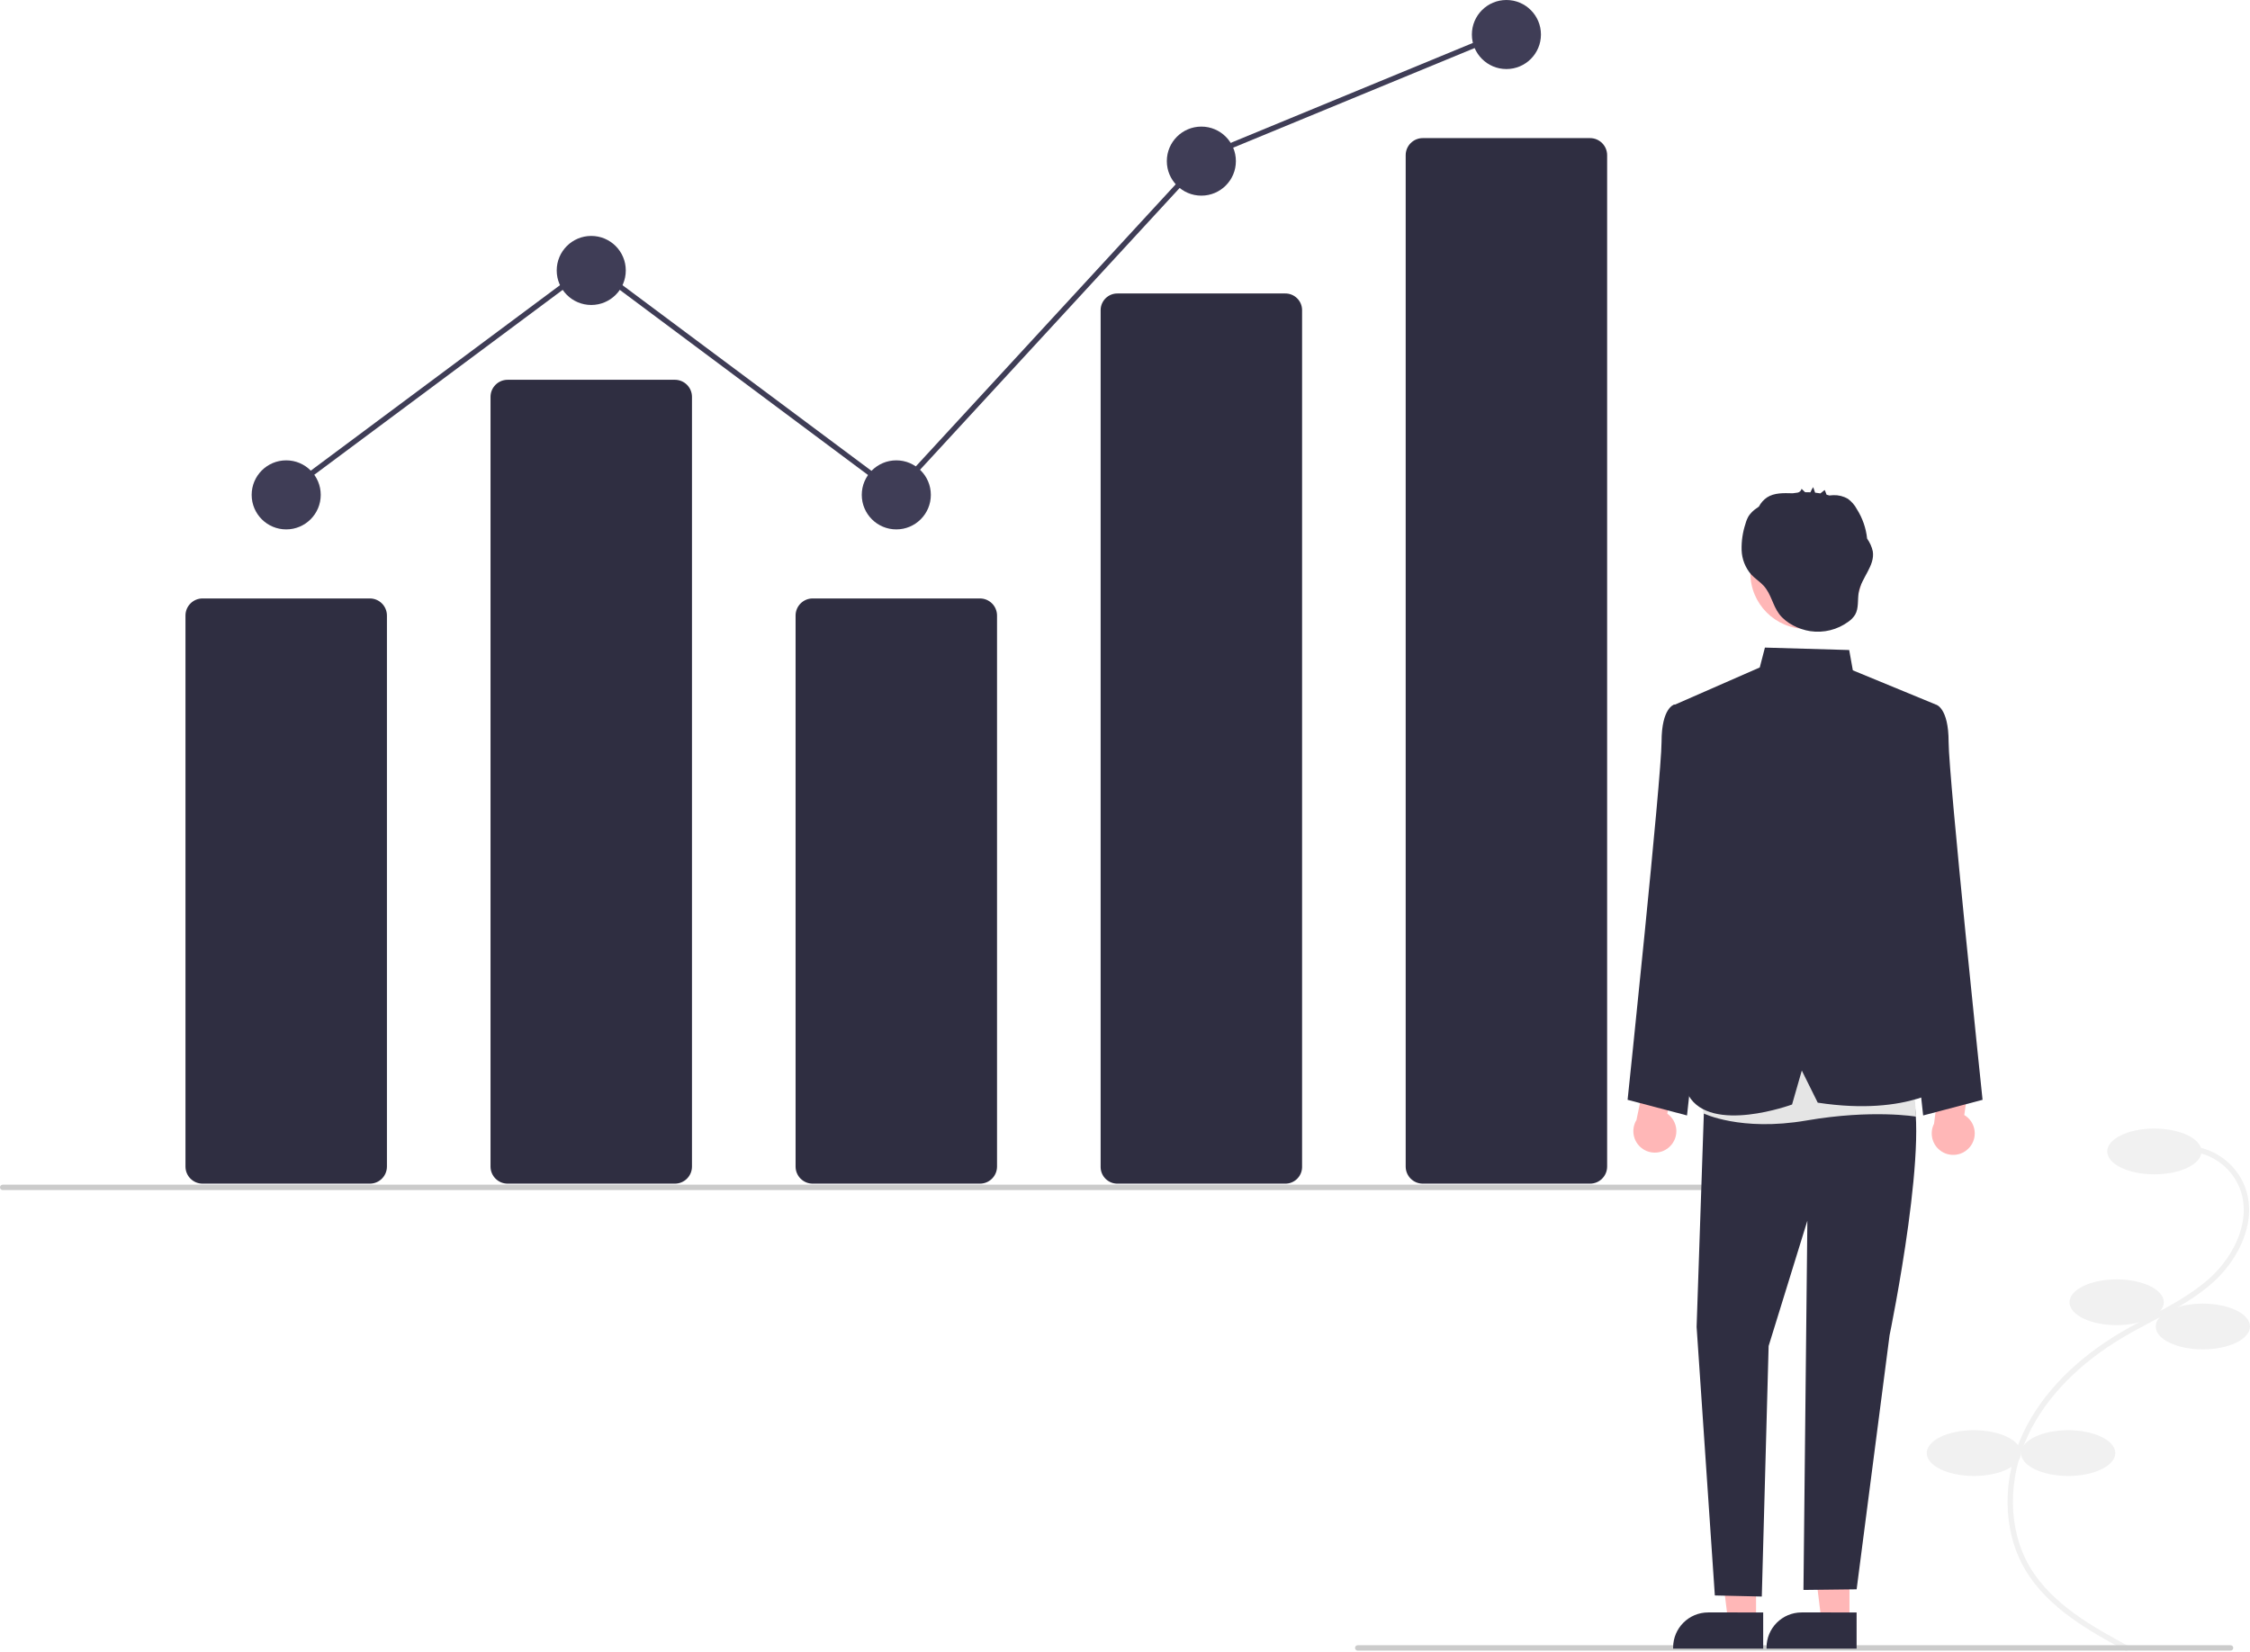
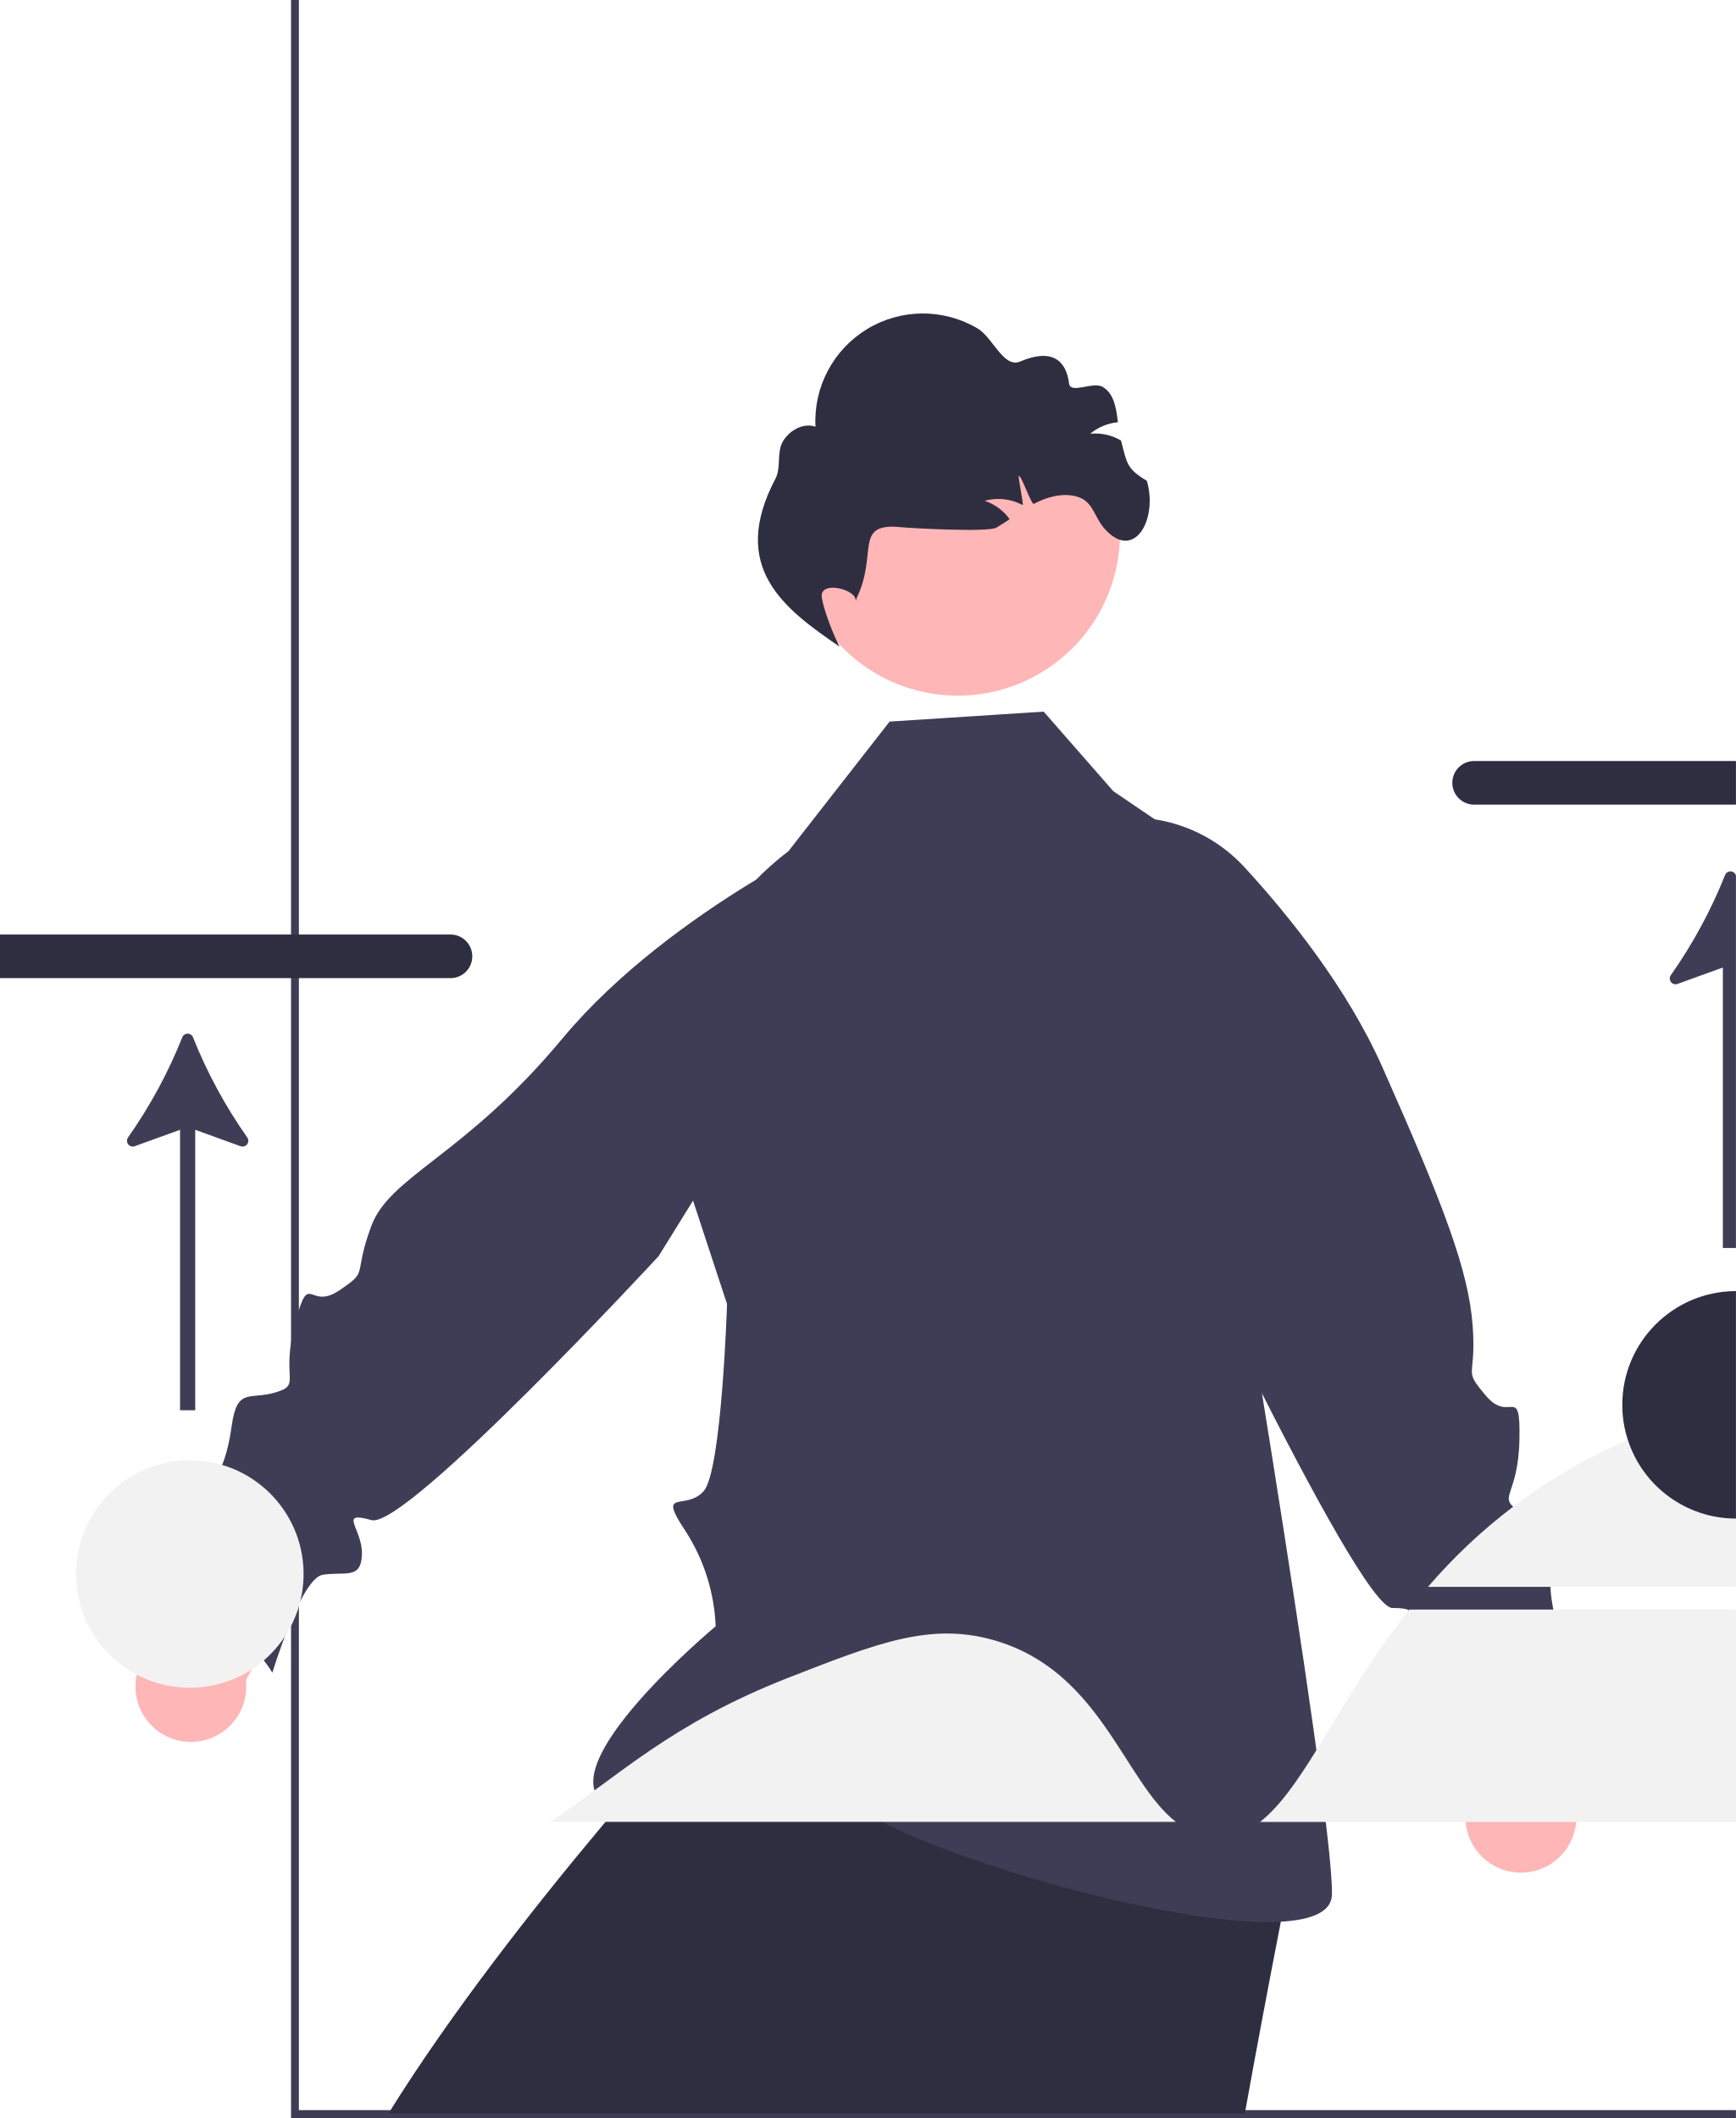
- <svg xmlns="http://www.w3.org/2000/svg" data-name="Layer 1" width="835.213" height="613.098" viewBox="0 0 835.213 613.098">
-   <path d="M970.8,754.84l.951-1.759c-12.753-6.897-28.626-15.481-36.916-29.567-8.172-13.886-8.356-32.743-.479-49.211,6.704-14.016,19.018-26.572,35.611-36.313,3.273-1.921,6.709-3.742,10.031-5.503,8.031-4.256,16.336-8.658,23.184-14.903,9.432-8.601,16.568-23.035,11.249-35.891a23.856,23.856,0,0,0-20.677-14.467l-.113,1.997a21.861,21.861,0,0,1,18.948,13.248c4.943,11.947-1.839,25.505-10.754,33.636-6.661,6.074-14.852,10.415-22.773,14.613-3.342,1.771-6.797,3.603-10.108,5.546-16.938,9.943-29.526,22.798-36.403,37.174-8.16,17.061-7.946,36.637.559,51.089C941.685,739.095,957.828,747.826,970.8,754.84Z" transform="translate(-181.3664 -141.7423)" fill="#f1f1f1" />
-   <ellipse cx="799.713" cy="427.525" rx="17.5" ry="8.5" fill="#f1f1f1" />
-   <ellipse cx="785.713" cy="483.525" rx="17.5" ry="8.5" fill="#f1f1f1" />
-   <ellipse cx="817.713" cy="492.525" rx="17.5" ry="8.5" fill="#f1f1f1" />
-   <ellipse cx="767.713" cy="539.525" rx="17.5" ry="8.5" fill="#f1f1f1" />
-   <ellipse cx="732.713" cy="539.525" rx="17.5" ry="8.5" fill="#f1f1f1" />
-   <path d="M318.653,581.226H256.558a6.349,6.349,0,0,1-6.342-6.342V370.286a6.349,6.349,0,0,1,6.342-6.342h62.095a6.349,6.349,0,0,1,6.342,6.342V574.884A6.349,6.349,0,0,1,318.653,581.226Z" transform="translate(-181.3664 -141.7423)" fill="#2f2e41" />
-   <path d="M431.89,581.226H369.795a6.349,6.349,0,0,1-6.342-6.342V289.097a6.349,6.349,0,0,1,6.342-6.342h62.095a6.349,6.349,0,0,1,6.342,6.342V574.884A6.349,6.349,0,0,1,431.89,581.226Z" transform="translate(-181.3664 -141.7423)" fill="#2f2e41" />
-   <path d="M545.128,581.226H483.033a6.349,6.349,0,0,1-6.342-6.342V370.286a6.349,6.349,0,0,1,6.342-6.342h62.095a6.349,6.349,0,0,1,6.342,6.342V574.884A6.349,6.349,0,0,1,545.128,581.226Z" transform="translate(-181.3664 -141.7423)" fill="#2f2e41" />
-   <path d="M658.365,581.226H596.27a6.211,6.211,0,0,1-6.342-6.055V256.761a6.211,6.211,0,0,1,6.342-6.055h62.095a6.211,6.211,0,0,1,6.342,6.055V575.171A6.211,6.211,0,0,1,658.365,581.226Z" transform="translate(-181.3664 -141.7423)" fill="#2f2e41" />
-   <path d="M771.603,581.226H709.508a6.349,6.349,0,0,1-6.342-6.342V199.362a6.349,6.349,0,0,1,6.342-6.342h62.095a6.349,6.349,0,0,1,6.342,6.342V574.884A6.349,6.349,0,0,1,771.603,581.226Z" transform="translate(-181.3664 -141.7423)" fill="#2f2e41" />
-   <circle cx="106.239" cy="183.744" r="12.819" fill="#3f3d56" />
-   <circle cx="219.476" cy="100.418" r="12.819" fill="#3f3d56" />
-   <circle cx="332.714" cy="183.744" r="12.819" fill="#3f3d56" />
-   <circle cx="445.951" cy="59.824" r="12.819" fill="#3f3d56" />
-   <circle cx="559.189" cy="12.819" r="12.819" fill="#3f3d56" />
-   <path d="M844.366,583.607h-662a1,1,0,1,1,0-2h662a1,1,0,0,1,0,2Z" transform="translate(-181.3664 -141.7423)" fill="#cbcbcb" />
-   <path d="M1009.366,754.607h-324a1,1,0,0,1,0-2h324a1,1,0,0,1,0,2Z" transform="translate(-181.3664 -141.7423)" fill="#cbcbcb" />
-   <path d="M801.302,567.353a7.93,7.93,0,0,0-1.034-12.116l3.932-17.69-10.167-5.011-5.201,25.059a7.973,7.973,0,0,0,12.471,9.757Z" transform="translate(-181.3664 -141.7423)" fill="#ffb7b7" />
-   <path d="M912.485,567.741a7.93,7.93,0,0,0-1.969-11.999l2.551-17.941-10.524-4.21-3.247,25.386a7.973,7.973,0,0,0,13.189,8.763Z" transform="translate(-181.3664 -141.7423)" fill="#ffb7b7" />
-   <polygon points="651.862 602.078 641.494 602.077 636.562 562.087 651.864 562.088 651.862 602.078" fill="#ffb7b7" />
-   <path d="M835.873,753.87l-33.43-.001v-.423a13.013,13.013,0,0,1,13.012-13.012h.001l20.418.001Z" transform="translate(-181.3664 -141.7423)" fill="#2f2e41" />
-   <polygon points="686.535 602.078 676.167 602.077 671.235 562.087 686.537 562.088 686.535 602.078" fill="#ffb7b7" />
-   <path d="M870.546,753.87l-33.43-.001v-.423a13.013,13.013,0,0,1,13.012-13.012h.001l20.418.001Z" transform="translate(-181.3664 -141.7423)" fill="#2f2e41" />
-   <path d="M888.777,407.372l11.18-4.034s4.745,1.008,4.745,13.876,12.602,132.882,12.602,132.882l-22.054,5.807L882.784,442.04Z" transform="translate(-181.3664 -141.7423)" fill="#2f2e41" />
-   <path d="M814.07,407.372l-11.18-4.034s-4.745,1.008-4.745,13.876-12.602,132.882-12.602,132.882l22.054,5.807L820.063,442.04Z" transform="translate(-181.3664 -141.7423)" fill="#2f2e41" />
-   <path d="M814.214,544.249,811.158,634.401l6.766,99.724,17.432.403,2.537-93.025,14.377-46.512-1.45,137.092,19.739-.236,12.226-94.318s16.145-78.057,7.192-93.279l-41.232-13.711Z" transform="translate(-181.3664 -141.7423)" fill="#2f2e41" />
-   <path d="M814.55,533.386l-.995,21.687s13.911,6.923,38.364,2.706,40.706-1.437,40.706-1.437l-1.877-27.646Z" transform="translate(-181.3664 -141.7423)" fill="#e5e5e5" />
-   <path d="M802.446,403.658l32.154-14.09,1.918-7.38,31.28.906,1.352,7.539,30.808,12.704L886.383,450.535l1.392,33.202,16.926,60.512s-14.277,12.125-48.577,6.908L850.206,539.232l-3.62,12.612s-30.077,11.064-38.413-3.339L814.214,444.459Z" transform="translate(-181.3664 -141.7423)" fill="#2f2e41" />
-   <circle cx="670.507" cy="212.744" r="20.771" fill="#ffb7b7" />
-   <path d="M876.553,346.437a12.65,12.65,0,0,0-2.099-4.69,25.34,25.34,0,0,0-3.783-10.913,11.45,11.45,0,0,0-3.389-3.912,10.004,10.004,0,0,0-5.332-1.329c-.339-.006-.947.097-1.496.122-.351-.109-.705-.206-1.06-.297-.207-.461-.618-1.804-.732-1.713l-1.547,1.229c-.654-.114-1.312-.202-1.972-.272q-.36-1.028-.721-2.056a14.089,14.089,0,0,0-1.022,1.921q-.985-.048-1.972-.034l-1.315-1.263a1.855,1.855,0,0,1-1.451,1.421c-.605.062-1.208.143-1.808.24-.049-0-.098,0-.146-.001-3.239-.081-6.723-.226-9.431,1.552a9.293,9.293,0,0,0-3.002,3.408c-.332.225-.664.449-.986.688a10.78,10.78,0,0,0-2.778,2.754,11.677,11.677,0,0,0-1.229,2.978,28.551,28.551,0,0,0-1.415,9.754,14.476,14.476,0,0,0,3.558,9.034c1.389,1.492,3.155,2.594,4.545,4.085,2.864,3.069,3.401,7.35,5.85,10.597,2.591,3.435,7.319,5.695,11.472,6.343a19.163,19.163,0,0,0,14.275-3.56,8.832,8.832,0,0,0,2.431-2.548c1.441-2.493.83-5.627,1.366-8.456C872.367,356.214,877.428,351.763,876.553,346.437Z" transform="translate(-181.3664 -141.7423)" fill="#2f2e41" />
-   <polygon points="105.555 184.546 104.361 182.942 219.477 97.239 332.348 181.429 446.764 57.205 446.969 57.121 558.009 11.292 558.772 13.141 447.936 58.885 332.597 184.11 219.476 99.733 105.555 184.546" fill="#3f3d56" />
+ <svg xmlns="http://www.w3.org/2000/svg" data-name="Layer 1" width="441.22" height="538.35" viewBox="0 0 441.22 538.35">
+   <polygon points="441.22 536.35 441.22 538.35 73.97 538.35 73.97 0 75.97 0 75.97 536.35 441.22 536.35" fill="#3f3d56" />
+   <path d="M707.447,656.16s-1.151,5.868-2.864,14.755c-2.429,12.494-5.952,30.969-8.914,47.535H478.014c15.92-25.635,37.216-52.687,54.161-72.917l1.264-1.516c.548-.646,1.081-1.277,1.614-1.909,6.711-7.932,12.579-14.642,16.959-19.584,0-.014.014-.014.028-.014,5.124-5.77,8.227-9.097,8.227-9.097l5.447,1.586,12.579,3.65,92.571,26.884Z" transform="translate(-379.2667 -181.277)" fill="#2f2e41" />
+   <path d="M717.804,662.806c-.42,20.41-106.11-8.85-122.02-23.37-15.91-14.53-47.01,10.1-62.41.63-15.4-9.48,27.79-45.42,27.79-45.42a48.126,48.126,0,0,0-7.58-24.06c-7.58-11.37,0-5.05,4.57-10.35,4.56-5.3,5.9-47.5,5.9-47.5l-10.35-31.49a75.489,75.489,0,0,1,25.98-83.65l25.69-32.91,39.16-2.53,17.69,20.22,35.37,24-6.18,76.64s1.91,11.38,4.71,28.45c1.91,11.66,4.24,25.99,6.65,41.16C710.024,598.296,718.034,651.576,717.804,662.806Z" transform="translate(-379.2667 -181.277)" fill="#3f3d56" />
+   <path d="M752.785,637.836,743.725,596.718l22.767-8.453,8.032,43.814a14.095,14.095,0,1,1-21.739,5.758Z" transform="translate(-379.2667 -181.277)" fill="#ffb6b6" />
+   <path d="M660.603,389.574l.675-.097a39.04,39.04,0,0,1,34.298,12.235c11.205,12.184,26.068,30.609,35.044,50.808,15.853,35.673,21.922,51.909,22.947,65.738s-2.689,10.628,3.406,17.824,8.784-3.432,8.477,11.191-5.89,14.341-.051,18.08,9.834,1.357,8.477,11.191.231,12.497.487,15.955,8.17,25.814,8.17,25.814-25.276,6.044-35.673,15.853c0,0-.461-24.995-5.506-27.402s-9.834-1.357-8.221-7.734,9.065-9.015.025-9.04-63.359-116.668-63.359-116.668Z" transform="translate(-379.2667 -181.277)" fill="#3f3d56" />
+   <circle cx="622.7" cy="316.877" r="41.224" transform="translate(-169.0979 699.5009) rotate(-80.78252)" fill="#ffb6b6" />
+   <path d="M670.75,303.482c2.825,9.456-2.891,20.271-10.306,12.663-3.247-3.332-3.106-7.481-7.593-8.681-3.623-.973-7.523.139-10.828,1.893-.59.309-3.232-7.416-3.79-7.081-.368-.246,1.336,7.584.943,7.371a13.099,13.099,0,0,0-9.641-1.084,12.852,12.852,0,0,1,6.351,4.681c-1.106.741-2.227,1.484-3.373,2.143-2.154,1.243-21.802.137-24.28-.111-11.888-1.187-5.995,6.388-10.9,17.282q-.184.409-.372.828l-.189.698c.311-3.07-9.19-5.359-8.639-1.036.391,3.069,3.047,9.89,4.534,12.6-14.253-9.739-28.133-20.17-16.308-42.71,1.517-2.892.232-6.677,1.908-9.497,1.678-2.805,5.175-4.774,8.269-3.704a27.332,27.332,0,0,1,41.147-25.011c3.956,2.322,6.656,10.25,10.885,8.437,8.14-3.489,11.712-.169,12.404,5.535.352,2.899,6.091-.571,8.597.939,2.903,1.753,3.4,5.423,3.836,8.955a13.083,13.083,0,0,0-7.049,2.934,12.802,12.802,0,0,1,7.707,1.653.796.796,0,0,1,.126.072C665.724,299.086,665.567,300.38,670.75,303.482Z" transform="translate(-379.2667 -181.277)" fill="#2f2e41" />
+   <path d="M820.487,374.707v11.09h-66.52a5.545,5.545,0,1,1-.05-11.09Z" transform="translate(-379.2667 -181.277)" fill="#2f2e41" />
+   <path d="M442.097,470.373a124.034,124.034,0,0,1-13.783-25.449,1.46,1.46,0,0,0-2.712 0,123.92,123.92,0,0,1-13.78,25.448,1.468,1.468,0,0,0,1.692,2.243l11.515-4.166v71.284h3.855V468.45l11.52,4.167a1.468,1.468,0,0,0,1.692-2.243Z" transform="translate(-379.2667 -181.277)" fill="#3f3d56" />
+   <path d="M820.487,403.797v94.69h-3.33v-71.29l-11.51,4.17a1.468,1.468,0,0,1-1.7-2.24,123.999,123.999,0,0,0,13.78-25.45,1.499,1.499,0,0,1,.82-.82,1.449,1.449,0,0,1,1.89.82C820.457,403.717,820.467,403.757,820.487,403.797Z" transform="translate(-379.2667 -181.277)" fill="#3f3d56" />
+   <path d="M678.135,644.364c-13.336-10.42-19.117-38.594-46.51-46.258-15.977-4.47-29.451.8-52.041,9.637-29.769,11.645-42.887,24.854-60.506,36.621Z" transform="translate(-379.2667 -181.277)" fill="#f2f2f2" />
+   <path d="M820.487,590.397v53.97h-120.97c4.96-3.85,9.42-10.31,14.35-18.25,6.33-10.2,13.45-22.84,23.43-35.52.05-.07.11-.13.16-.2Z" transform="translate(-379.2667 -181.277)" fill="#f2f2f2" />
+   <path d="M820.487,538.317v46.3h-78.27a139.979,139.979,0,0,1,21.64-20.37q3.195-2.445,6.54-4.69a141.765,141.765,0,0,1,22.61-12.29A158.056,158.056,0,0,1,820.487,538.317Z" transform="translate(-379.2667 -181.277)" fill="#f2f2f2" />
+   <path d="M820.487,509.447V567.267a28.906,28.906,0,0,1-27.48-20,28.559,28.559,0,0,1-1.41-8.91A28.914,28.914,0,0,1,820.487,509.447Z" transform="translate(-379.2667 -181.277)" fill="#2f2e41" />
+   <path d="M499.307,424.337a5.54,5.54,0,0,1-5.52,5.56h-114.52v-11.09h114.48A5.548,5.548,0,0,1,499.307,424.337Z" transform="translate(-379.2667 -181.277)" fill="#2f2e41" />
+   <path d="M441.787,608.357l19.906-37.102L442.085,556.927l-19.65,39.975a14.095,14.095,0,1,0,19.352,11.455Z" transform="translate(-379.2667 -181.277)" fill="#ffb6b6" />
+   <path d="M606.719,403.718l-.623-.277a39.04,39.04,0,0,0-36.333,2.442c-14.098,8.676-33.413,22.362-47.546,39.356-24.961,30.014-43.9,34.81-48.648,47.838s-.304,10.958-8.127,16.225-7.519-5.692-11.202,8.463,1.766,15.403-4.87,17.412-9.832-1.37-11.202,8.463-3.622,11.963-4.809,15.22-14.885,22.617-14.885,22.617,22.678,12.693,30.014,24.961c0,0,7.244-23.926,12.754-24.87s9.832,1.37,10.015-5.205-6.271-11.141,2.435-8.706,72.956-67.07,72.956-67.07Z" transform="translate(-379.2667 -181.277)" fill="#3f3d56" />
+   <circle cx="427.513" cy="581.355" r="28.912" transform="translate(-547.0133 808.008) rotate(-88.09296)" fill="#f2f2f2" />
</svg>
